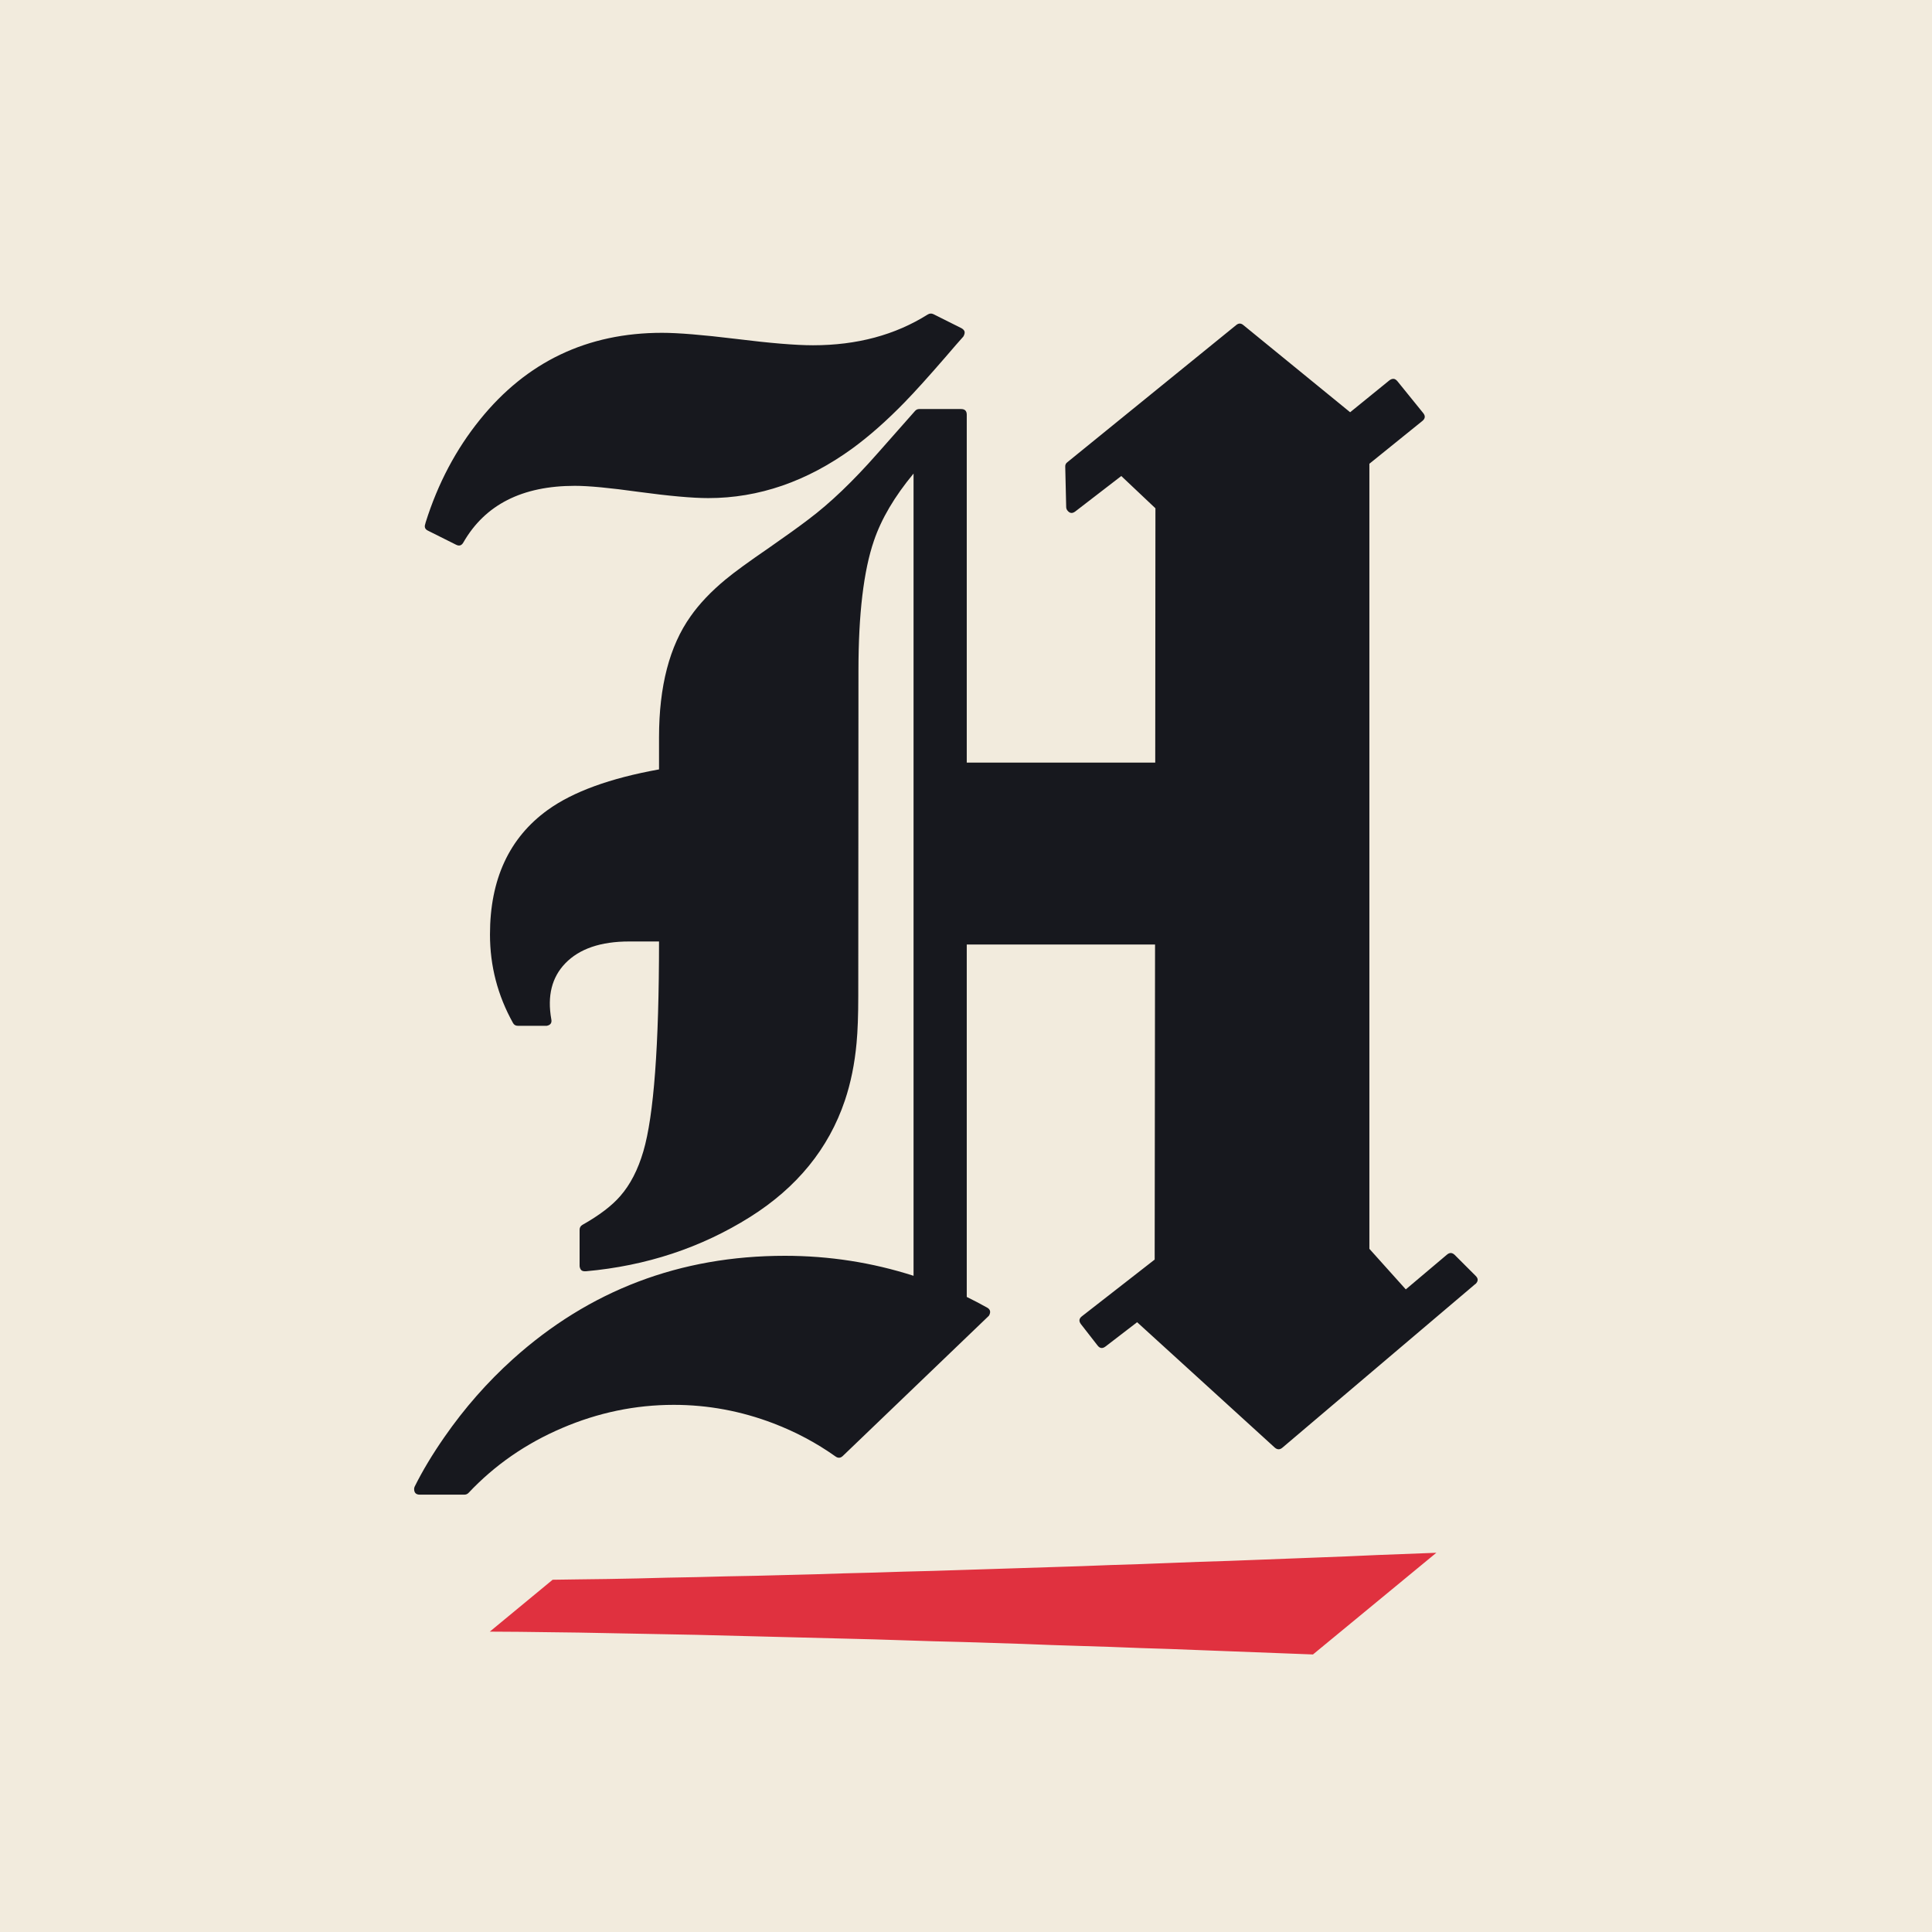
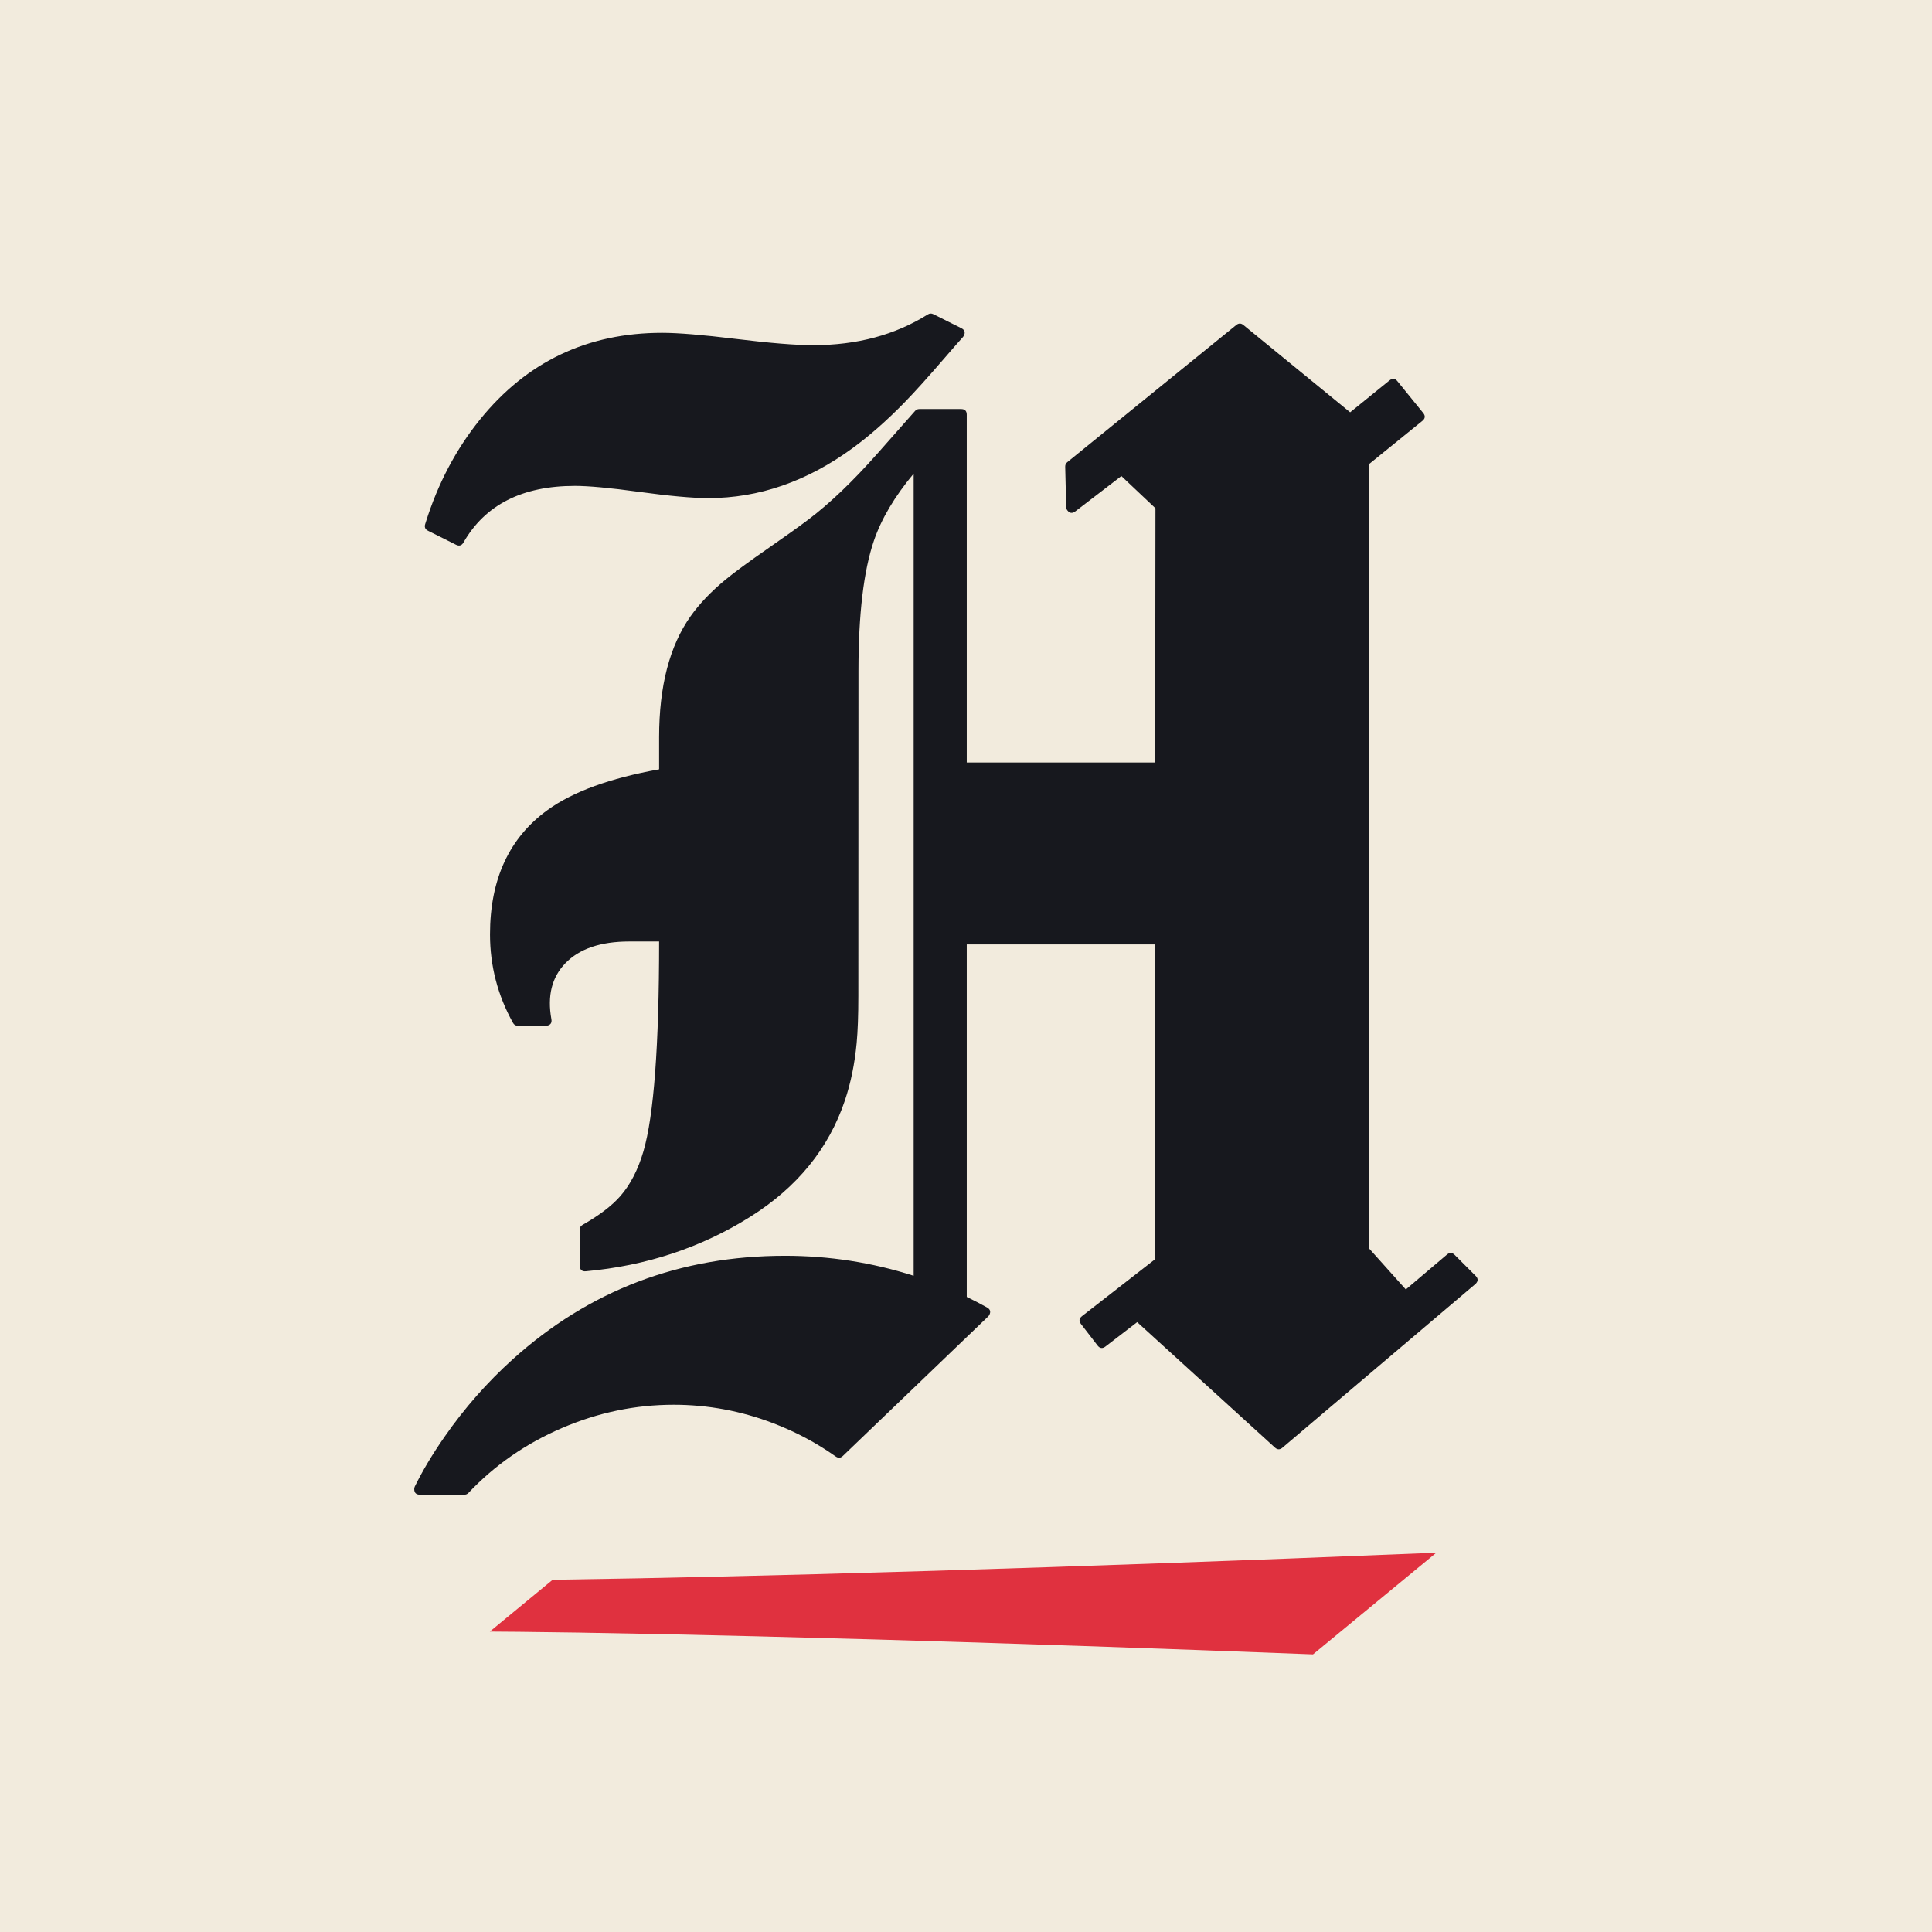
<svg xmlns="http://www.w3.org/2000/svg" width="1024" height="1024" viewBox="0 0 1024 1024">
  <rect width="1024" height="1024" fill="#F2EBDD" />
-   <path fill="#17181E" d="M308.7 649.2Q322 641.7 328.7 634Q336.7 624.9 341 610.2Q349.3 581.9 349.3 499L346.1 499L333.5 499Q310.8 499 299.6 510.6Q288.9 521.7 292.2 540.2Q292.8 543.1 289.8 543.7Q289.6 543.7 289.3 543.7H274.5Q272.7 543.7 271.9 542.2Q259.7 520.3 259.7 495.3Q259.7 451.4 290.3 429.3Q310.4 414.8 349.3 407.8V390.8Q349.3 350.2 366 326.7Q373 316.7 384.6 307.1Q391.6 301.3 407.8 290.2Q421.3 280.8 428.5 275.3Q445.7 262.4 465.2 240.2L485 217.8Q485.9 216.8 487.2 216.8H509.4Q512.4 216.8 512.4 219.8L512.4 404.2H612.3L612.4 269.4L594.3 252.3L569.9 271.1Q567.5 272.9 565.7 270.5Q565.1 269.7 565.1 268.7L564.6 247.4Q564.5 245.9 565.7 245L655.2 172.3Q657.1 170.7 659 172.3L715.6 218.5L736.4 201.6Q737.6 200.7 738.7 200.8Q739.7 200.9 740.7 202.1L754.3 218.9Q756.2 221.2 753.9 223.1L725.8 245.8V661.9L745.1 683.4L766.9 665Q769 663.2 771 665.1L782.1 676.2Q783.2 677.3 783.2 678.3Q783.2 679.4 782.1 680.5Q782 680.6 781.9 680.6L679.7 767.3Q677.7 769 675.7 767.3L602.7 700.8L585.9 713.7Q583.5 715.5 581.7 713.1L572.9 701.8Q571.1 699.4 573.5 697.6L612 667.6L612.2 500.6H512.4L512.4 561.5L512.4 687.4Q517.9 690.1 523.1 693Q525.7 694.4 524.3 697.1Q524.1 697.5 523.7 697.8L446.7 771.7Q444.9 773.4 442.9 772Q427.7 761.2 409.9 754.4Q384.2 744.6 357.1 744.6Q326.6 744.6 297.9 756.9Q269.1 769.2 248.3 791.3Q247.4 792.2 246.1 792.2H222.5Q219.5 792.2 219.5 789.2Q219.5 788.5 219.8 787.9Q226 775.4 235.6 761.6Q251.5 738.7 271.8 720.4Q332.7 665.6 416 665.6Q451.2 665.6 484.2 676.2L484.2 493L484.2 251Q469.1 269.2 463.2 286.6Q455 310.5 455 355.4L454.9 527.7V527.8Q454.9 543.3 454 552.8Q452.5 569.3 447.8 583.3Q434.9 621.5 397.6 645Q358.6 669.5 310.5 673.8Q309 673.9 308.2 673.3Q307.4 672.6 307.2 671.1Q307.2 671 307.2 670.8V651.8Q307.2 650.1 308.7 649.2ZM241.7 288.7 226.9 281.3Q224.5 280.2 225.4 277.7Q225.4 277.5 225.6 276.9Q235.3 246 254.4 222.4Q291.5 176.4 350.9 176.4Q363.6 176.4 389.9 179.6Q417.2 183 430.9 183Q465.8 183 491.7 166.7Q493.2 165.8 494.7 166.5L509.5 173.9Q510.8 174.6 511.2 175.6Q511.5 176.6 510.8 178Q510.7 178.3 510.4 178.6Q507.5 181.8 501 189.4Q487.5 205 479.4 213.3Q465.4 227.7 451.9 237.6Q415.6 264 375.4 264Q362.9 264 338.5 260.7Q315.6 257.5 304.7 257.5Q262.8 257.5 245.6 287.5Q244.2 290 241.7 288.7Z" />
-   <path fill="#E0313F" d="M259.6 864.8 292.9 837.3 306.6 837.1 322.3 836.9 338 836.6 353.6 836.2 369.3 835.9 385 835.5 400.7 835.2 416.3 834.8 432 834.4 447.7 833.9 463.4 833.5 479.1 833 494.7 832.6 510.4 832.1 526.1 831.6 541.8 831.1 557.4 830.6 573.1 830.1 588.8 829.5 604.5 829 620.2 828.4 635.8 827.8 651.5 827.3 667.2 826.7 682.9 826.1 698.5 825.5 714.2 824.9 729.9 824.2 745.6 823.6 761.3 823 695.9 876.9 682.9 876.4 667.2 875.8 651.5 875.2 635.8 874.6 620.2 874 604.5 873.5 588.8 872.9 573.1 872.4 557.4 871.9 541.8 871.3 526.1 870.8 510.4 870.3 494.7 869.9 479.1 869.4 463.4 868.9 447.7 868.5 432 868.1 416.3 867.7 400.7 867.3 385 866.9 369.3 866.5 353.6 866.2 338 865.9 322.3 865.6 306.6 865.3 290.9 865.1 275.2 864.9Z" />
+   <path fill="#17181E" d="M308.76 649.21Q321.97 641.71 328.75 634Q336.73 624.9 341.03 610.22Q349.32 581.87 349.34 499.01H333.55Q310.78 499.01 299.63 510.56Q288.89 521.68 292.24 540.16Q292.51 541.63 291.91 542.51Q291.3 543.38 289.83 543.64Q289.56 543.69 289.29 543.69H274.52Q272.75 543.69 271.9 542.15Q259.71 520.26 259.71 495.25Q259.71 451.39 290.26 429.3Q310.38 414.75 349.34 407.76V390.75Q349.34 350.22 366 326.65Q373.04 316.7 384.64 307.13Q391.65 301.34 407.8 290.14Q421.35 280.74 428.55 275.3Q445.67 262.35 465.21 240.22L485.01 217.81Q485.9 216.8 487.26 216.8H509.4Q512.4 216.8 512.4 219.8V404.15H612.28L612.41 269.38L594.35 252.32L569.92 271.05Q567.54 272.87 565.71 270.49Q565.12 269.71 565.1 268.74L564.58 247.36Q564.54 245.89 565.69 244.96L655.25 172.27Q657.15 170.73 659.04 172.28L715.61 218.53L736.46 201.63Q737.63 200.68 738.68 200.79Q739.74 200.9 740.68 202.07L754.31 218.87Q756.2 221.2 753.87 223.09L725.81 245.84V661.89L745.12 683.44L766.93 664.94Q769.04 663.16 771 665.11L782.11 676.22Q783.17 677.28 783.17 678.34Q783.17 679.4 782.11 680.46L679.71 767.32Q677.69 769.02 675.75 767.25L602.73 700.76L585.92 713.68Q583.55 715.51 581.72 713.14L572.96 701.77Q571.14 699.41 573.5 697.57L612.03 667.57L612.19 500.55H512.4V687.4Q517.86 690.04 523.13 692.97Q525.75 694.43 524.3 697.05Q524.08 697.45 523.75 697.76L446.75 771.67Q444.96 773.39 442.94 771.96Q427.75 761.21 409.89 754.37Q384.24 744.55 357.06 744.55Q326.61 744.55 297.92 756.86Q269.15 769.19 248.29 791.27Q247.4 792.21 246.11 792.21H222.55Q219.55 792.21 219.55 789.21Q219.55 788.51 219.85 787.89Q226.01 775.34 235.57 761.6Q251.51 738.69 271.81 720.4Q332.68 665.59 416.04 665.59Q451.18 665.59 484.26 676.19V251.04Q469.1 269.23 463.18 286.61Q455.03 310.51 455 355.39L454.94 527.68Q454.94 543.34 454.05 552.79Q452.5 569.34 447.79 583.33Q434.95 621.51 397.59 644.96Q358.57 669.44 310.51 673.8Q309.01 673.93 308.2 673.25Q307.38 672.57 307.25 671.08L307.24 651.82Q307.24 650.07 308.76 649.21ZM241.7 288.73 226.88 281.32Q224.56 280.16 225.38 277.7Q225.44 277.51 225.65 276.85Q235.31 246.01 254.37 222.41Q291.53 176.41 350.9 176.41Q363.64 176.41 389.86 179.62Q417.17 182.96 430.96 182.96Q465.81 182.96 491.76 166.67Q493.18 165.77 494.69 166.53L509.51 173.94Q510.86 174.61 511.19 175.62Q511.53 176.62 510.86 177.96Q510.67 178.33 510.39 178.64Q507.49 181.83 500.96 189.4Q487.55 204.97 479.43 213.29Q465.42 227.65 451.88 237.54Q415.64 264.01 375.41 264.01Q362.93 264.01 338.48 260.66Q315.61 257.53 304.7 257.53Q262.83 257.53 245.64 287.54Q244.23 290 241.7 288.73Z" />
+   <path fill="#E0313F" d="M259.61 864.77 292.91 837.32 338 836.56 385.03 835.54 432.06 834.36 494.78 832.57 557.49 830.57 620.2 828.4 682.91 826.07 761.3 822.96 695.92 876.85 635.88 874.59 573.17 872.38 510.45 870.34 463.42 868.93 400.71 867.26 353.67 866.18 306.64 865.3 275.28 864.89Z" />
</svg>
